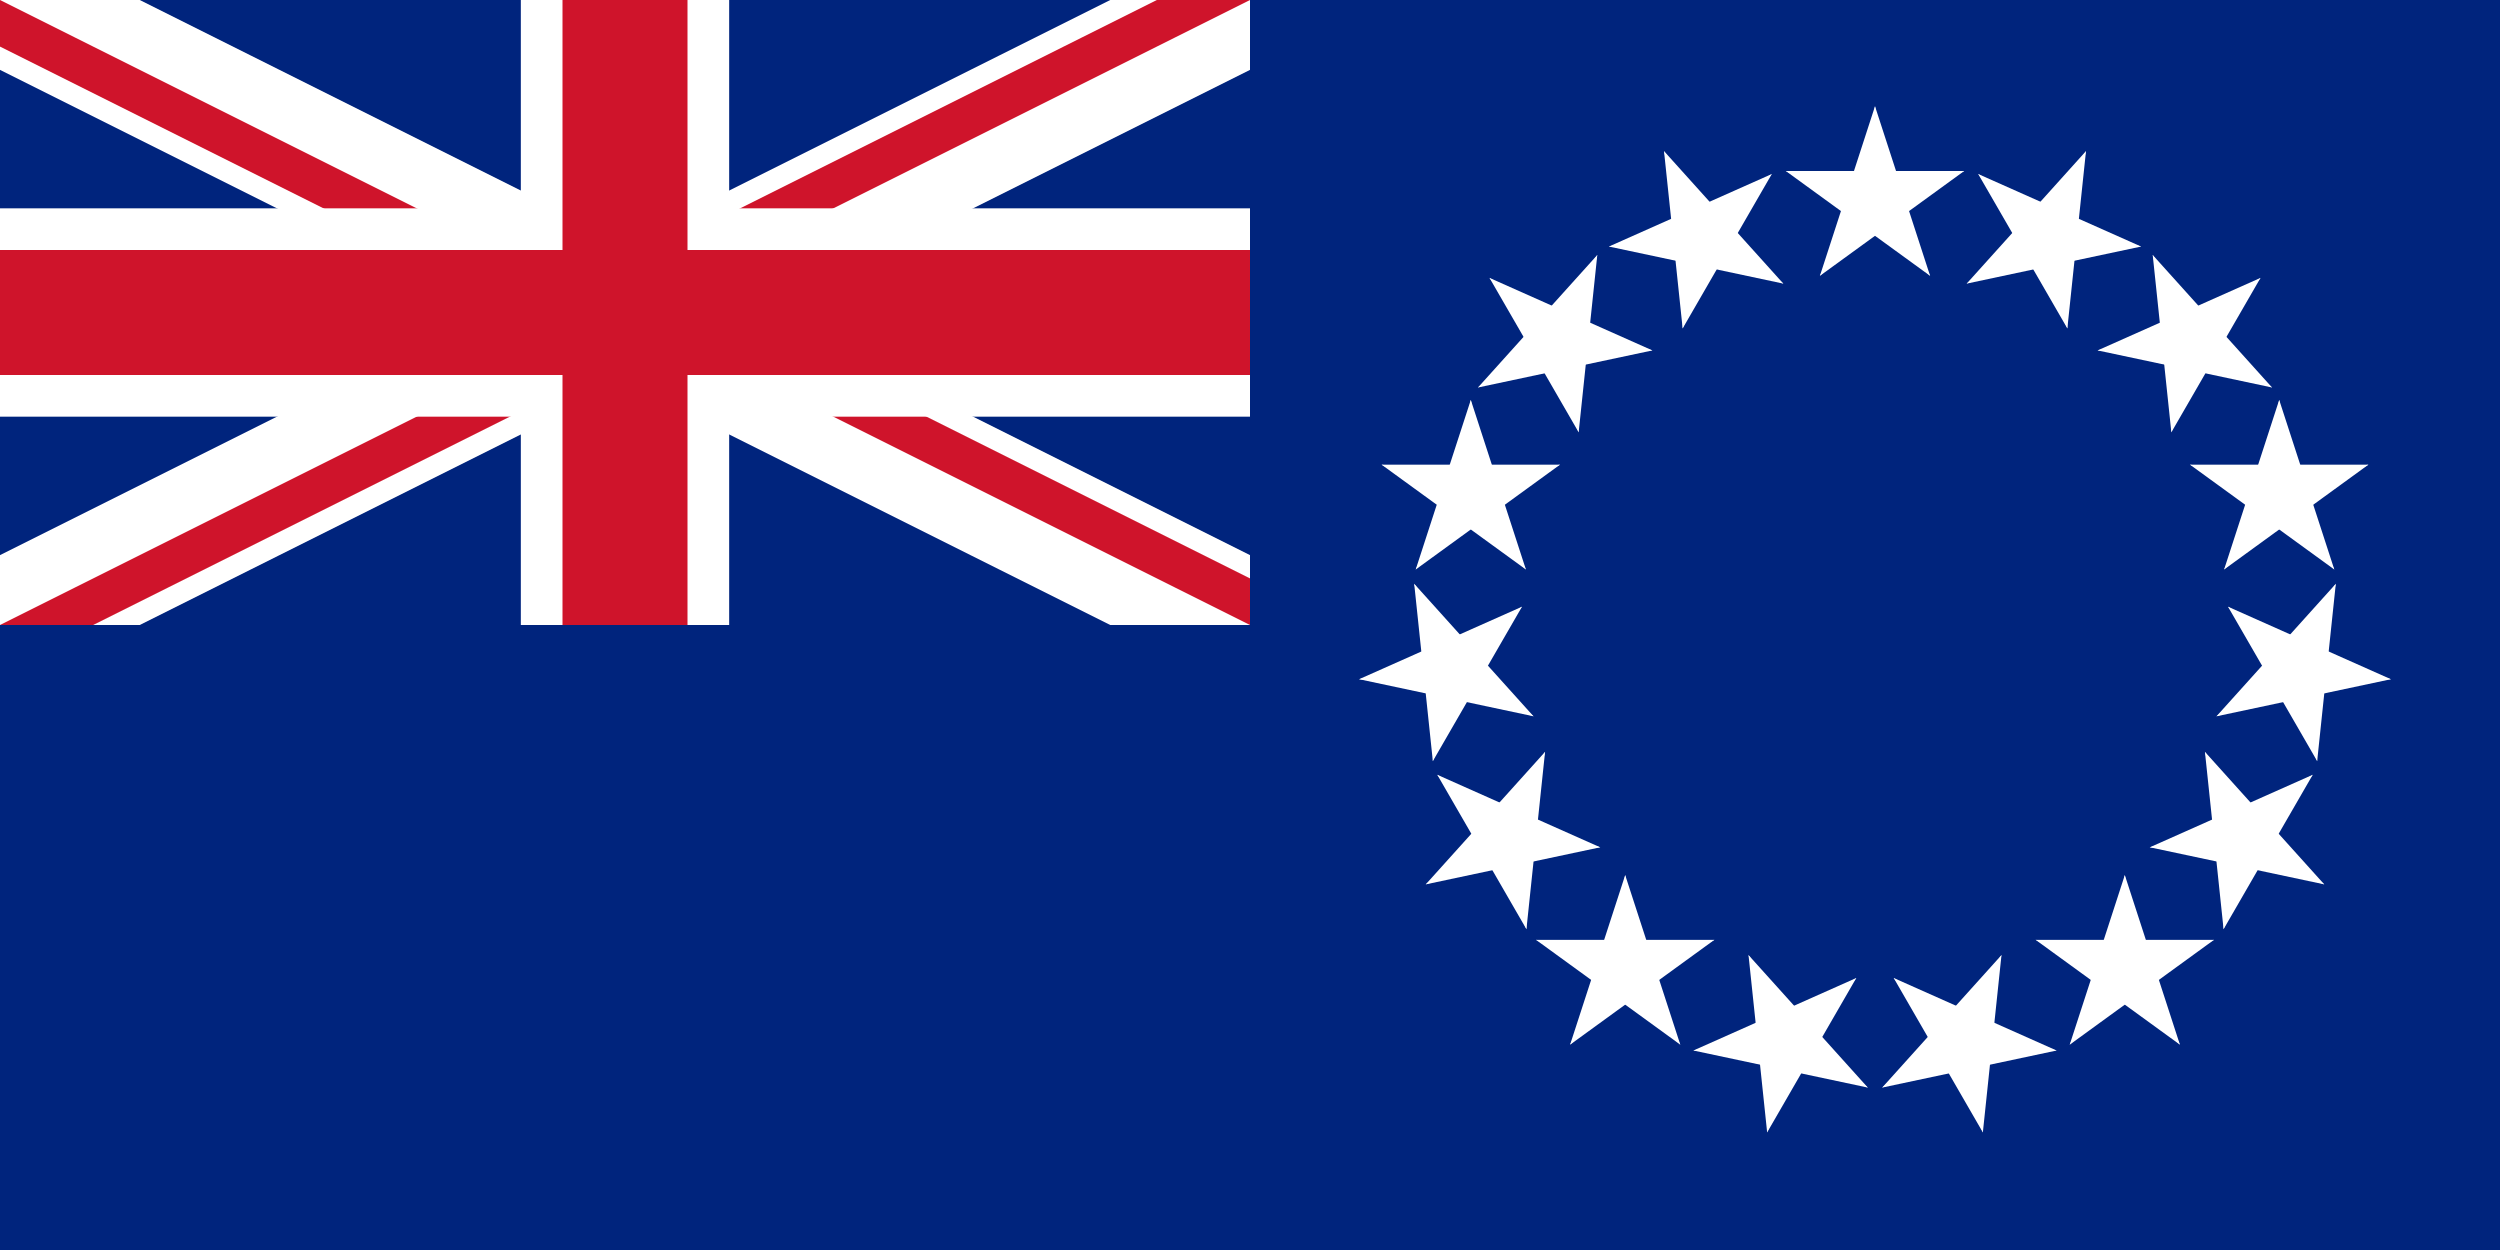
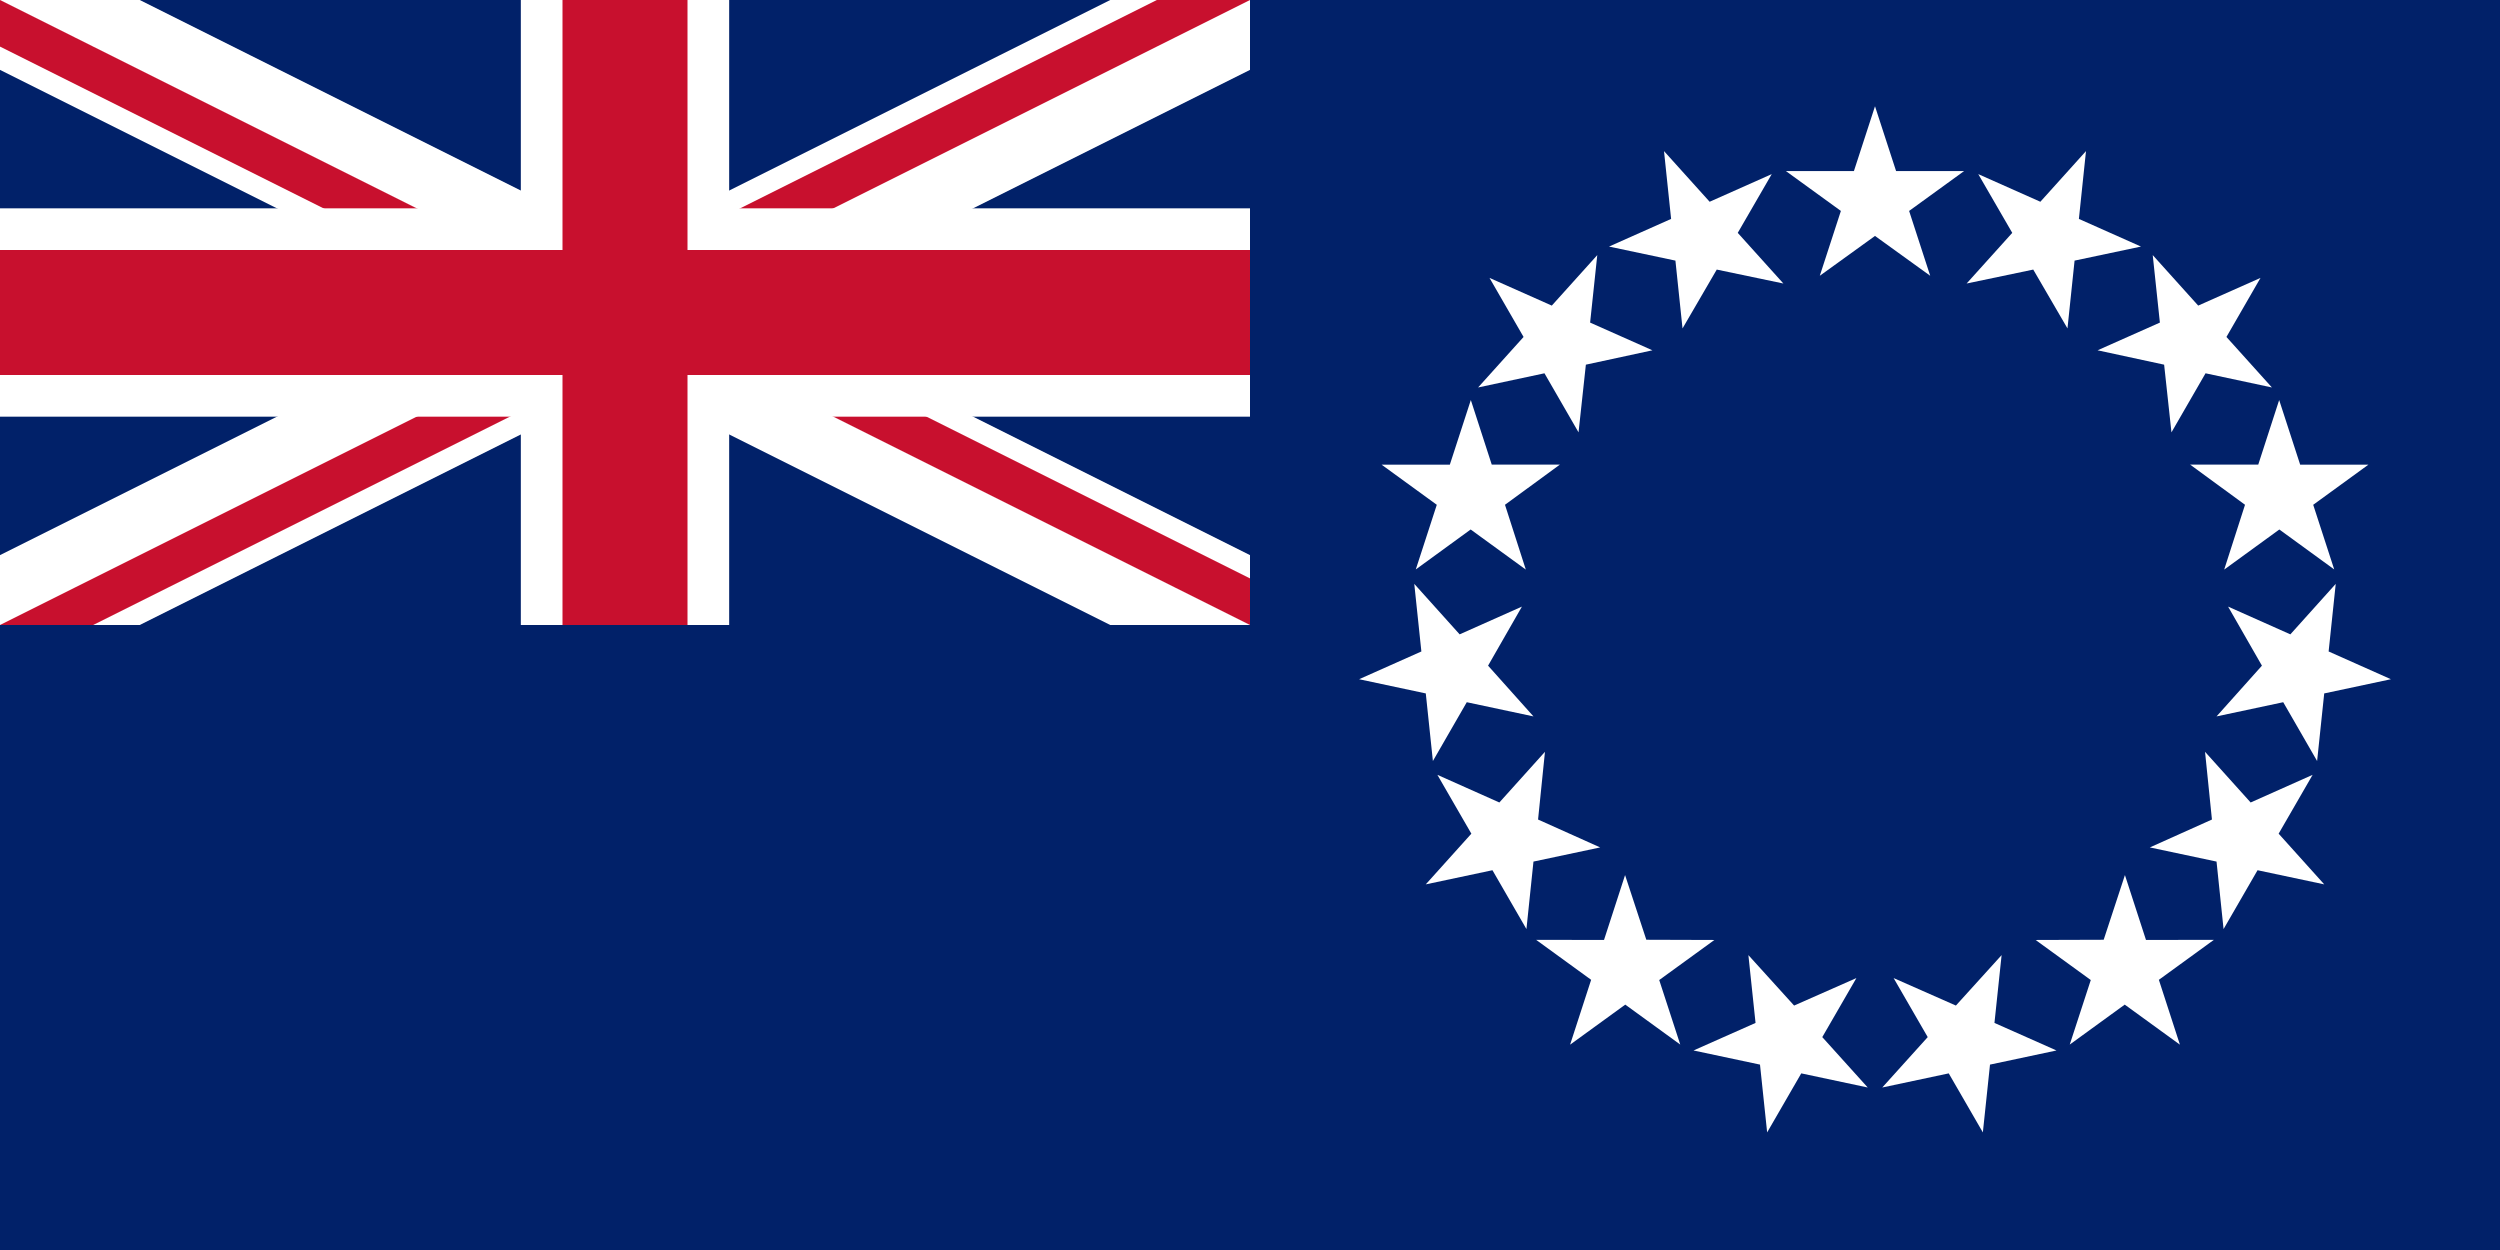
- <svg xmlns="http://www.w3.org/2000/svg" xmlns:xlink="http://www.w3.org/1999/xlink" width="500" height="250" viewBox="0 0 600 300">
-   <clipPath id="a">
-     <path d="M0 0v75h350v75h-50zm300 0H150v200H0v-50z" />
-   </clipPath>
-   <path fill="#00247d" d="M0 0h600v300H0z" />
-   <path d="M0 0l300 150m0-150L0 150" stroke="#fff" stroke-width="30" />
-   <path d="M0 0l300 150m0-150L0 150" stroke="#cf142b" stroke-width="20" clip-path="url(#a)" />
-   <path d="M150 0v200M0 75h350" stroke="#fff" stroke-width="50" />
-   <path d="M150 0v200M0 75h350" stroke="#cf142b" stroke-width="30" />
-   <path d="M300 0v150H0v150h600V0z" fill="#00247d" />
-   <g transform="translate(450 150)">
-     <g id="d" transform="translate(0 -102)" fill="#fff">
-       <g id="c">
-         <path id="b" d="M0-22.5V0h12" transform="rotate(18 0 -22.5)" />
-         <use xlink:href="#b" transform="scale(-1 1)" />
-       </g>
-       <use xlink:href="#c" transform="rotate(72)" />
-       <use xlink:href="#c" transform="rotate(144)" />
-       <use xlink:href="#c" transform="rotate(216)" />
-       <use xlink:href="#c" transform="rotate(288)" />
+ <svg xmlns="http://www.w3.org/2000/svg" xmlns:xlink="http://www.w3.org/1999/xlink" width="500" height="250" viewBox="0 0 9600 4800">
+   <defs>
+     <clipPath id="a">
+       <path d="M0 0h12v6H0z" />
+     </clipPath>
+     <clipPath id="b">
+       <path d="M0 0v1.5h8V4zm6 0H3v4h-5z" />
+     </clipPath>
+   </defs>
+   <g fill="#012169" stroke-width=".6" clip-path="url(#a)" transform="scale(800)">
+     <path d="M0 0h12v6H0z" />
+     <path stroke="#fff" d="m0 0 6 3M0 3l6-3" />
+     <path stroke="#c8102e" stroke-width=".4" d="m0 0 6 3M0 3l6-3" clip-path="url(#b)" />
+     <path stroke="#fff" stroke-width="1" d="M3 0v4M0 1.5h7" />
+     <path stroke="#c8102e" d="M3 0v4M0 1.5h7" />
+     <path d="M0 3h6V0h6v6H0z" />
+   </g>
+   <g transform="translate(7200 2400)">
+     <g id="d">
+       <path id="c" fill="#fff" d="m0-1992 81 249h261l-211 153 81 249L0-1494l-212 153 81-249-211-153h261z" />
+       <use xlink:href="#c" transform="rotate(24)" />
+       <use xlink:href="#c" transform="rotate(48)" />
    </g>
-     <g id="e">
-       <use xlink:href="#d" transform="rotate(24)" />
-       <use xlink:href="#d" transform="rotate(48)" />
-       <use xlink:href="#d" transform="rotate(72)" />
-       <use xlink:href="#d" transform="rotate(96)" />
-       <use xlink:href="#d" transform="rotate(120)" />
-       <use xlink:href="#d" transform="rotate(144)" />
-       <use xlink:href="#d" transform="rotate(168)" />
-     </g>
-     <use xlink:href="#e" transform="rotate(168)" />
+     <use xlink:href="#d" transform="rotate(72)" />
+     <use xlink:href="#d" transform="rotate(144)" />
+     <use xlink:href="#d" transform="rotate(216)" />
+     <use xlink:href="#d" transform="rotate(288)" />
  </g>
</svg>
